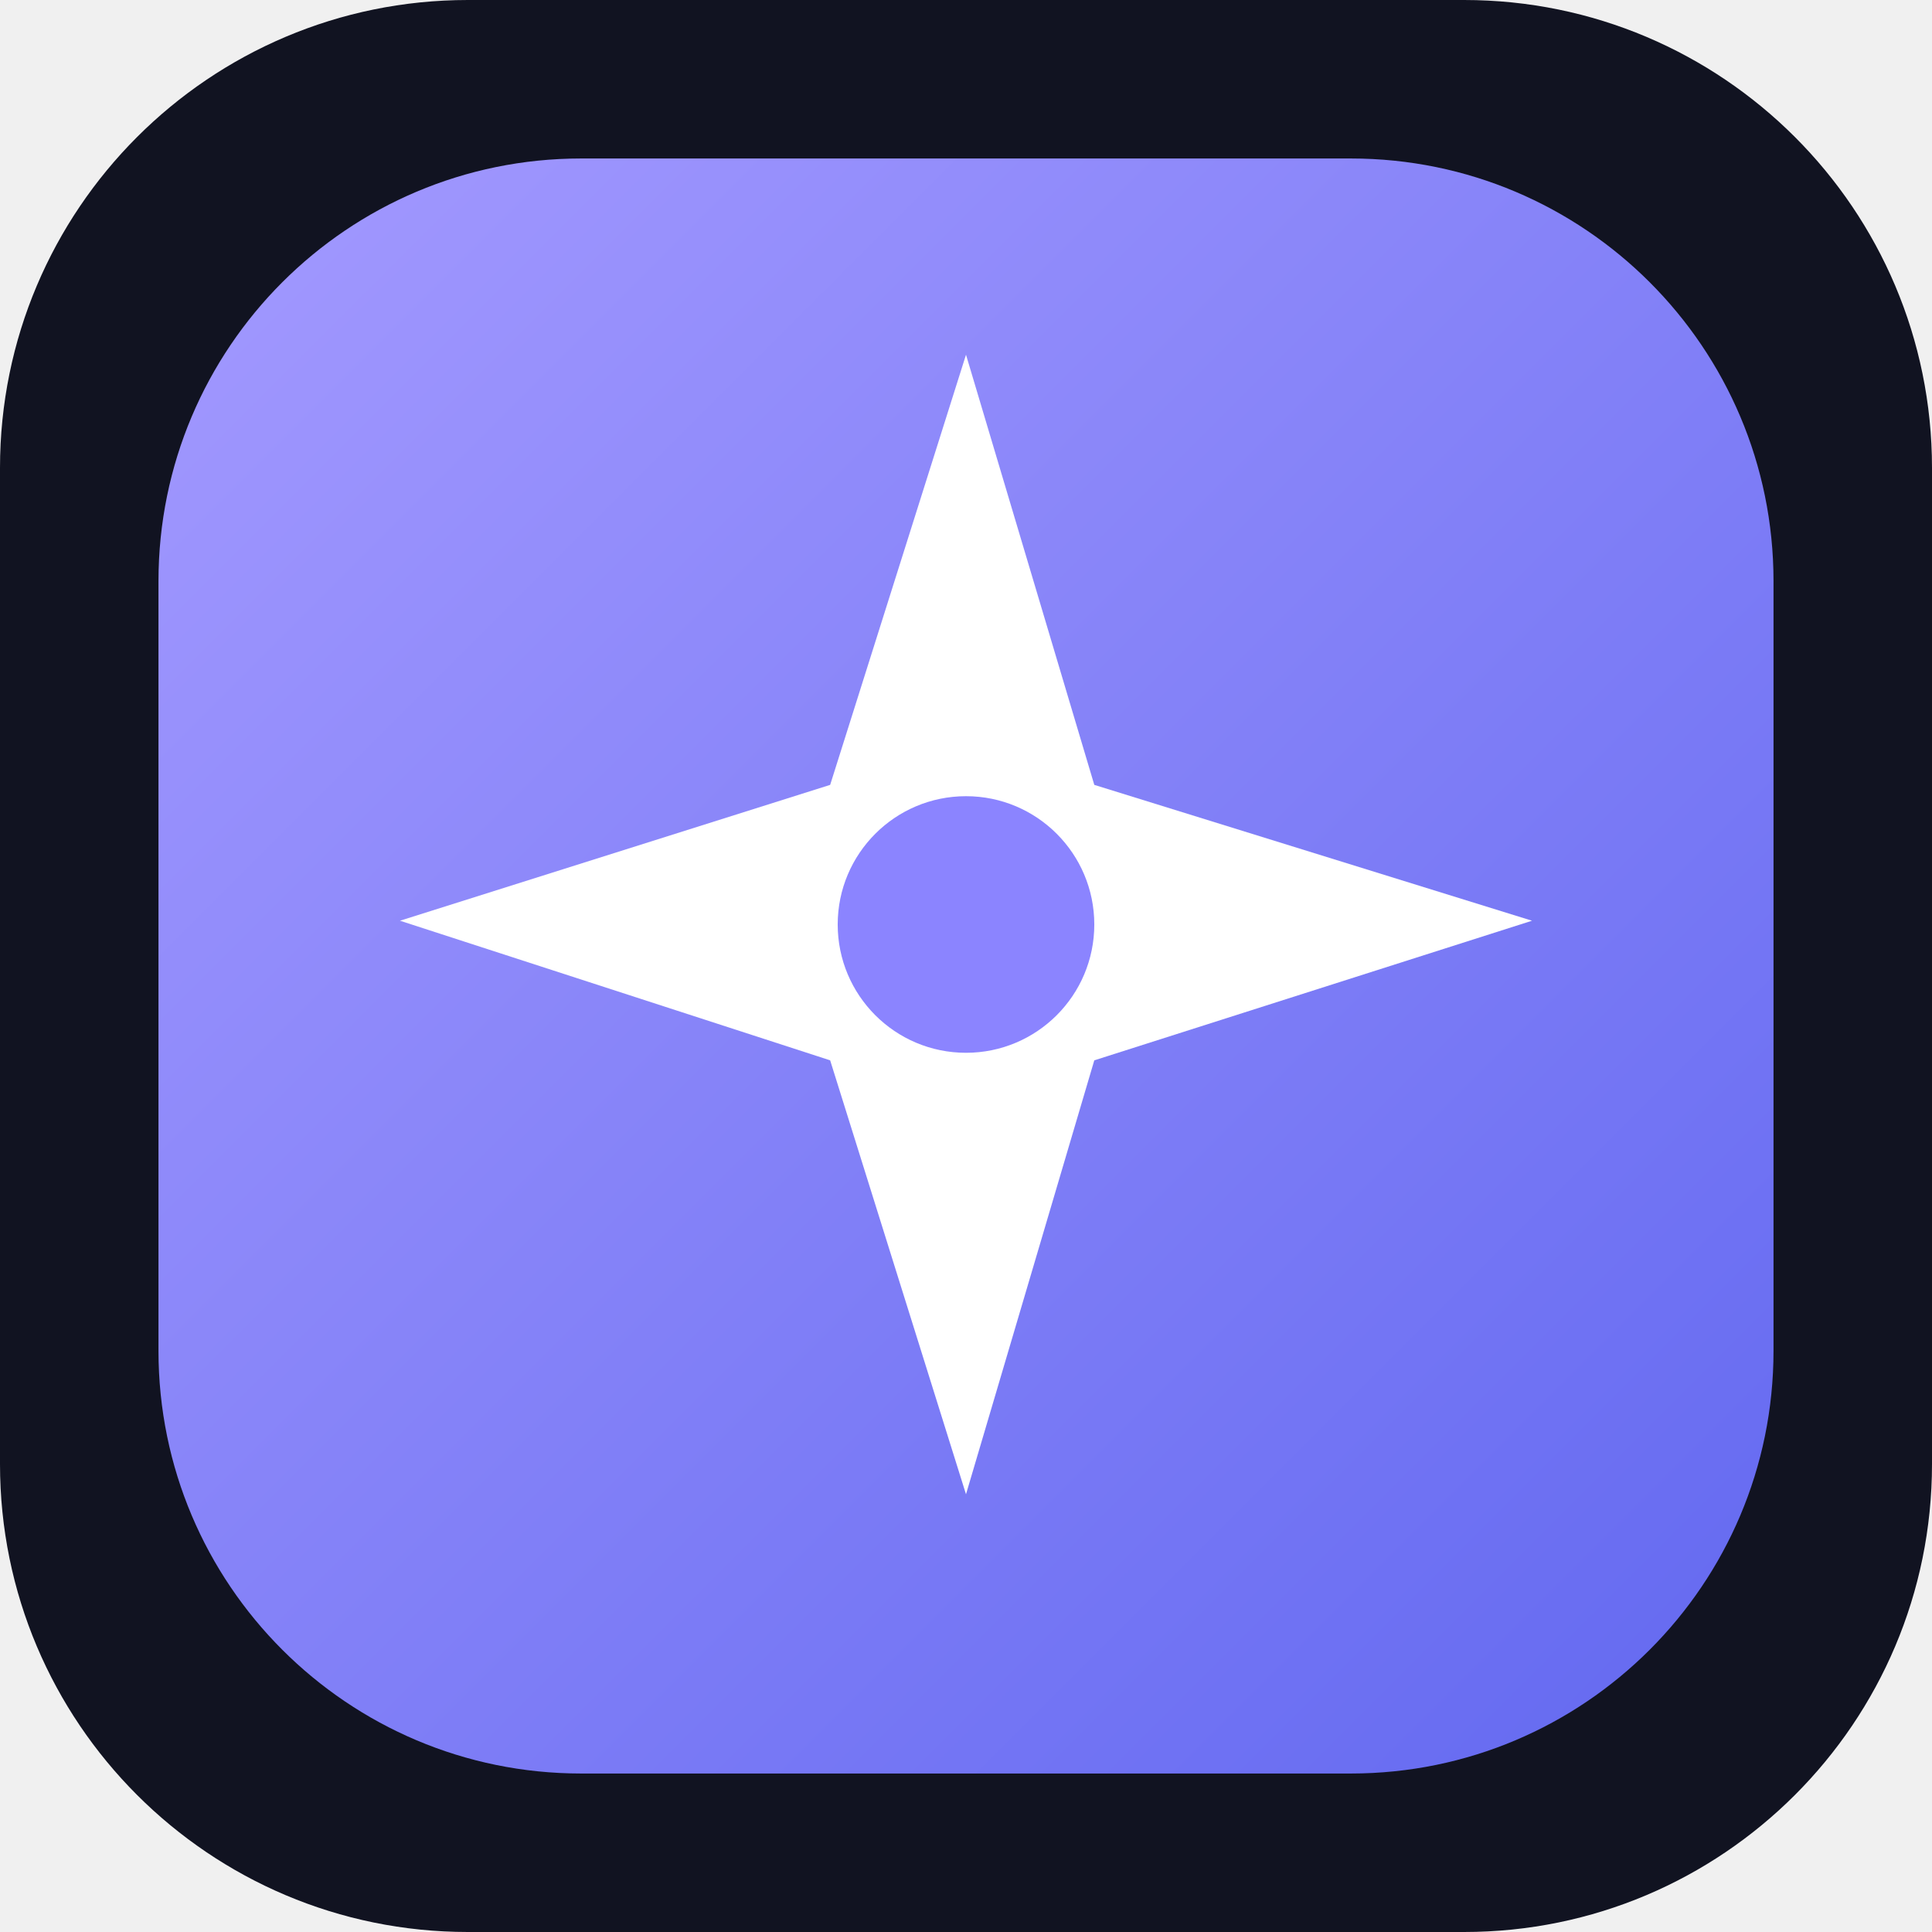
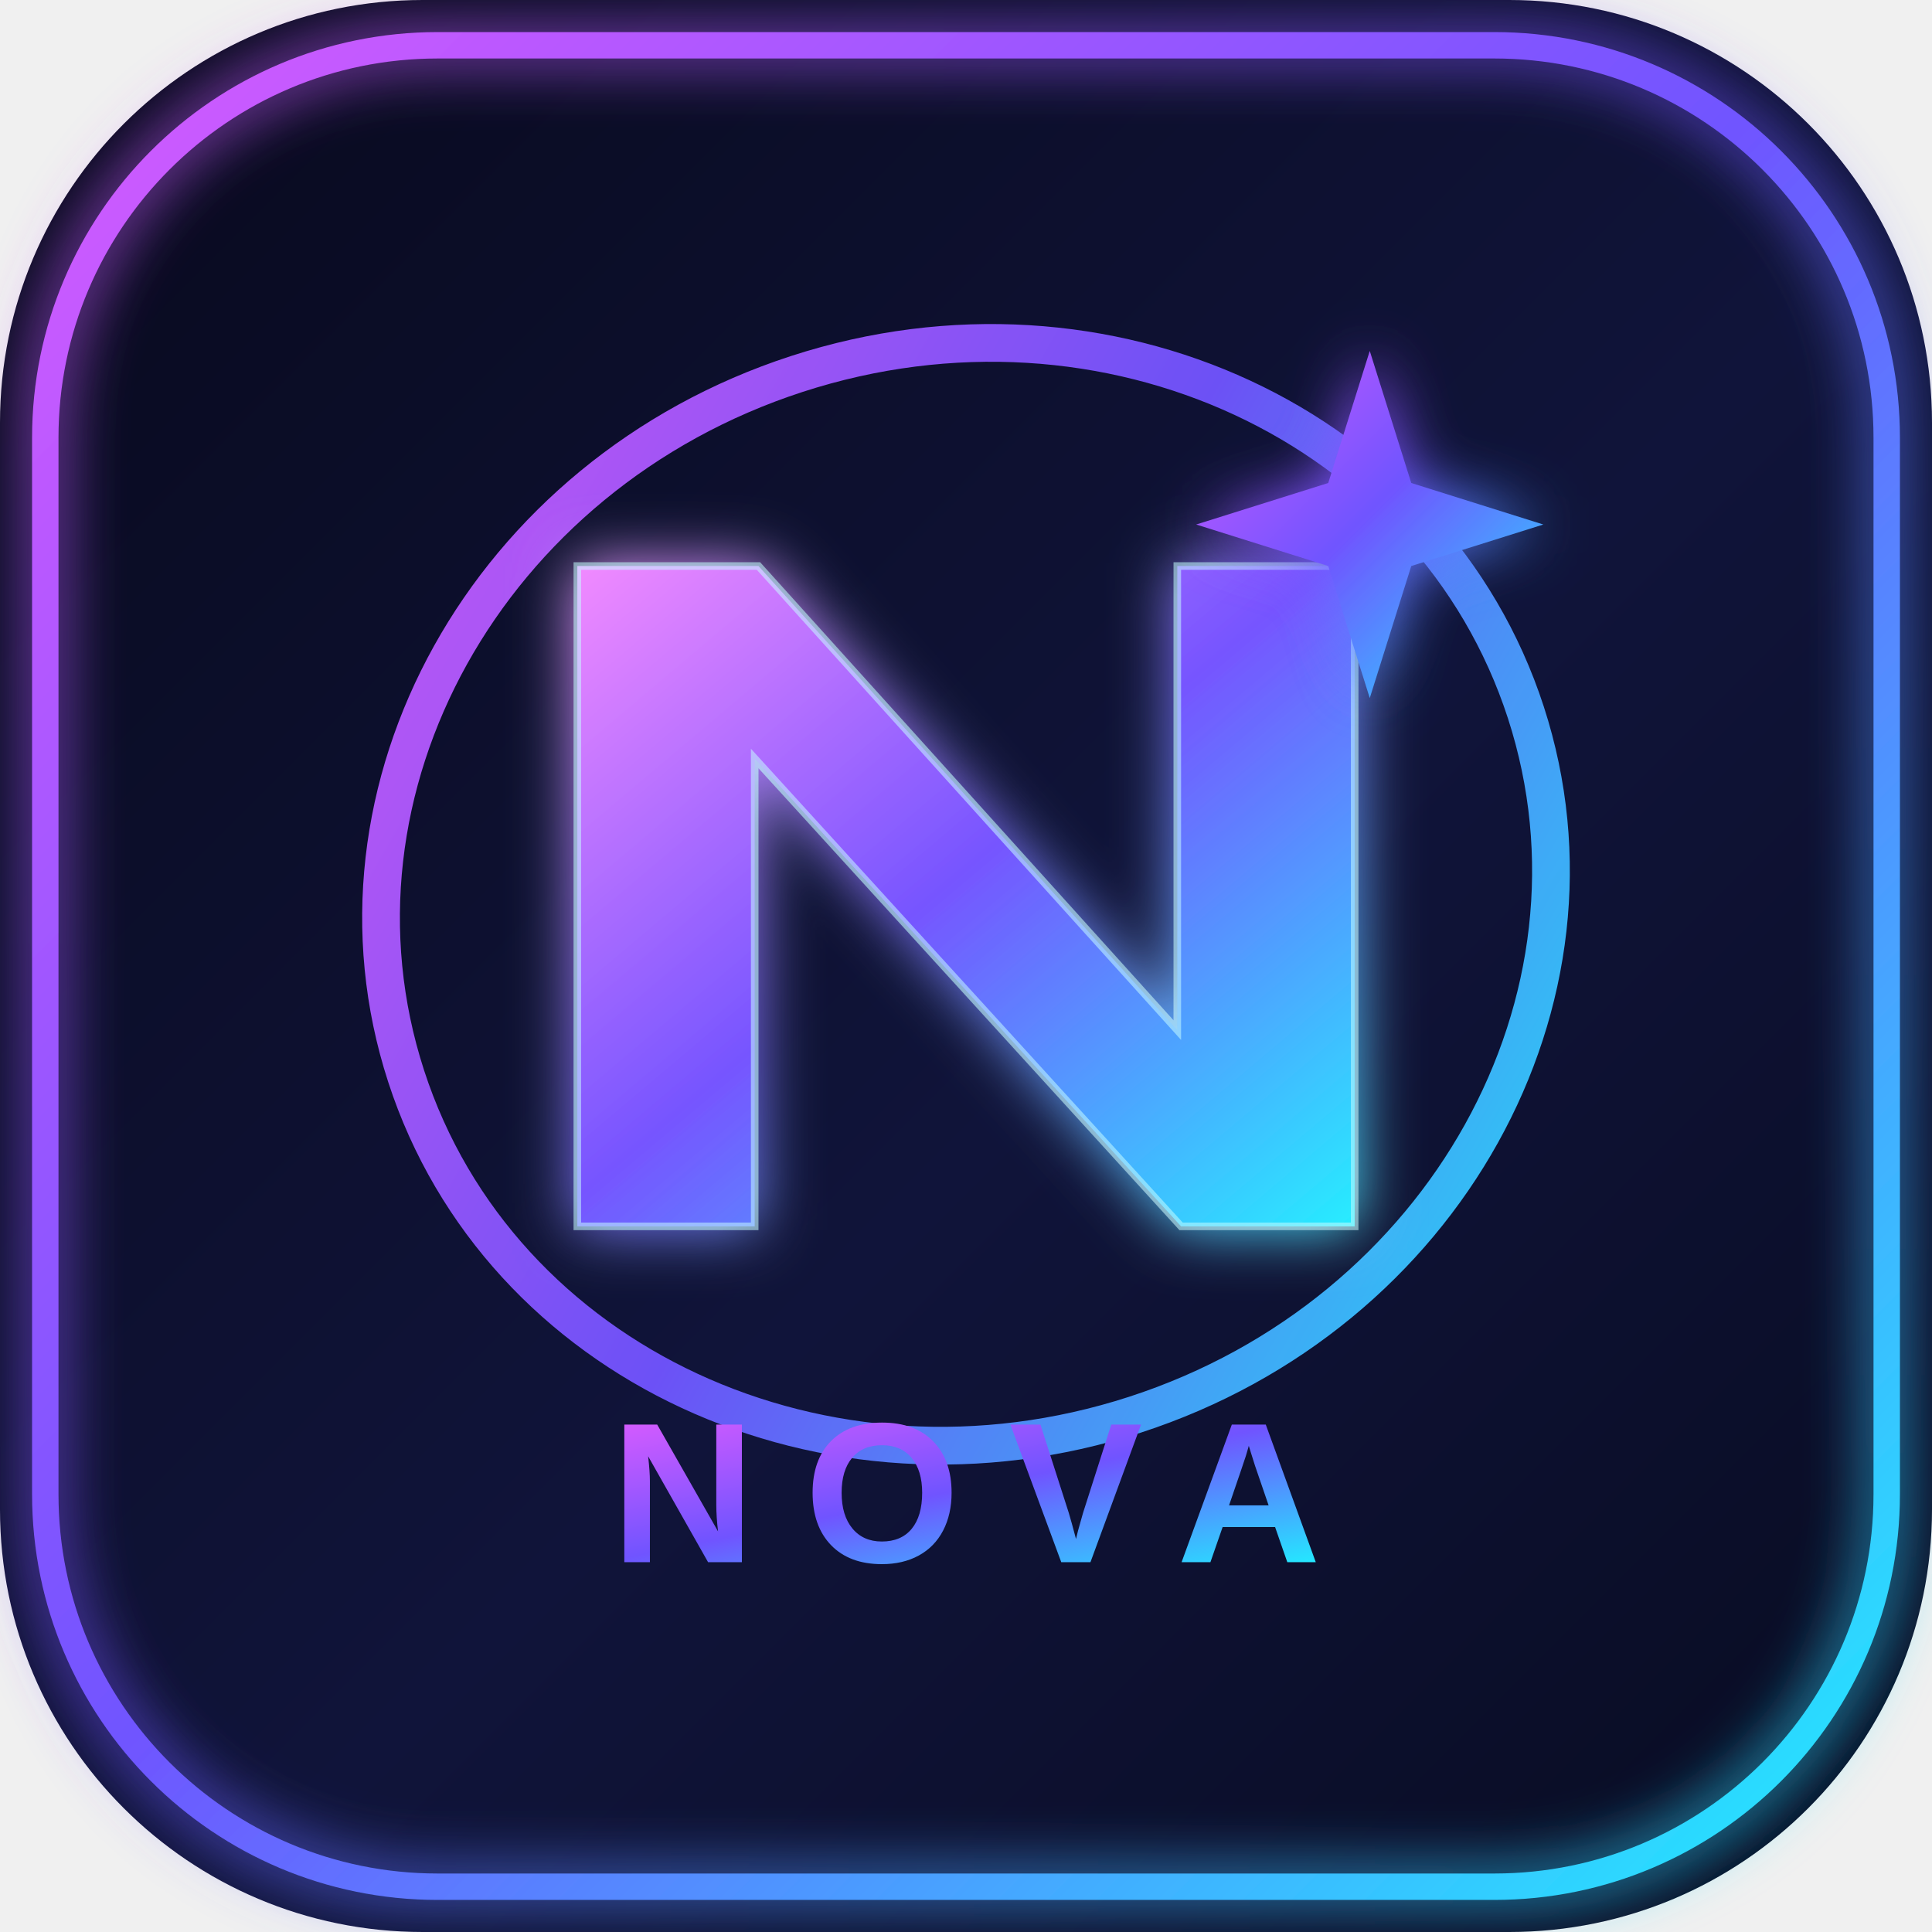
<svg xmlns="http://www.w3.org/2000/svg" viewBox="0 0 512 512">
  <defs>
-     <linearGradient id="g" x1="0" y1="0" x2="1" y2="1">
-       <stop stop-color="#a49aff" />
-       <stop offset="1" stop-color="#6268f0" />
+     <linearGradient id="bg" x1="0" y1="0" x2="1" y2="1">
+       <stop stop-color="#08091c" />
+       <stop offset=".55" stop-color="#10143a" />
+       <stop offset="1" stop-color="#080b20" />
    </linearGradient>
+     <linearGradient id="neon" x1="0" y1="0" x2="1" y2="1">
+       <stop stop-color="#d45bff" />
+       <stop offset=".48" stop-color="#7054ff" />
+       <stop offset="1" stop-color="#23eaff" />
+     </linearGradient>
+     <linearGradient id="nfill" x1="0" y1="0" x2="1" y2="1">
+       <stop stop-color="#f18aff" />
+       <stop offset=".48" stop-color="#7655ff" />
+       <stop offset="1" stop-color="#27edff" />
+     </linearGradient>
+     <filter id="glow" x="-50%" y="-50%" width="200%" height="200%">
+       <feGaussianBlur stdDeviation="8" result="blur" />
+       <feMerge>
+         <feMergeNode in="blur" />
+         <feMergeNode in="SourceGraphic" />
+       </feMerge>
+     </filter>
  </defs>
-   <rect width="512" height="512" rx="124" fill="#111321" />
-   <rect x="42" y="42" width="428" height="428" rx="112" fill="url(#g)" />
-   <path d="M256 94 290 208 406 244 290 281 256 396 220 281 106 244 220 208Z" fill="#fff" />
-   <circle cx="256" cy="245" r="34" fill="#8b84ff" />
+   <rect width="512" height="512" rx="112" fill="url(#bg)" />
+   <rect x="12" y="12" width="488" height="488" rx="104" fill="none" stroke="url(#neon)" stroke-width="7" filter="url(#glow)" />
+   <ellipse cx="256" cy="237" rx="156" ry="145" fill="none" stroke="url(#neon)" stroke-width="10" transform="rotate(-18 256 237)" opacity=".95" />
+   <path d="M153 325V150h48l111 123V150h47v175h-46L200 201v124Z" fill="url(#nfill)" stroke="#c4faff" stroke-opacity=".55" stroke-width="2" filter="url(#glow)" />
+   <path d="M363 93l11 35 35 11-35 11-11 35-11-35-35-11 35-11Z" fill="url(#neon)" filter="url(#glow)" />
+   <text x="256" y="414" text-anchor="middle" font-family="Arial,sans-serif" font-size="53" font-weight="700" letter-spacing="13" fill="url(#neon)">NOVA</text>
</svg>
